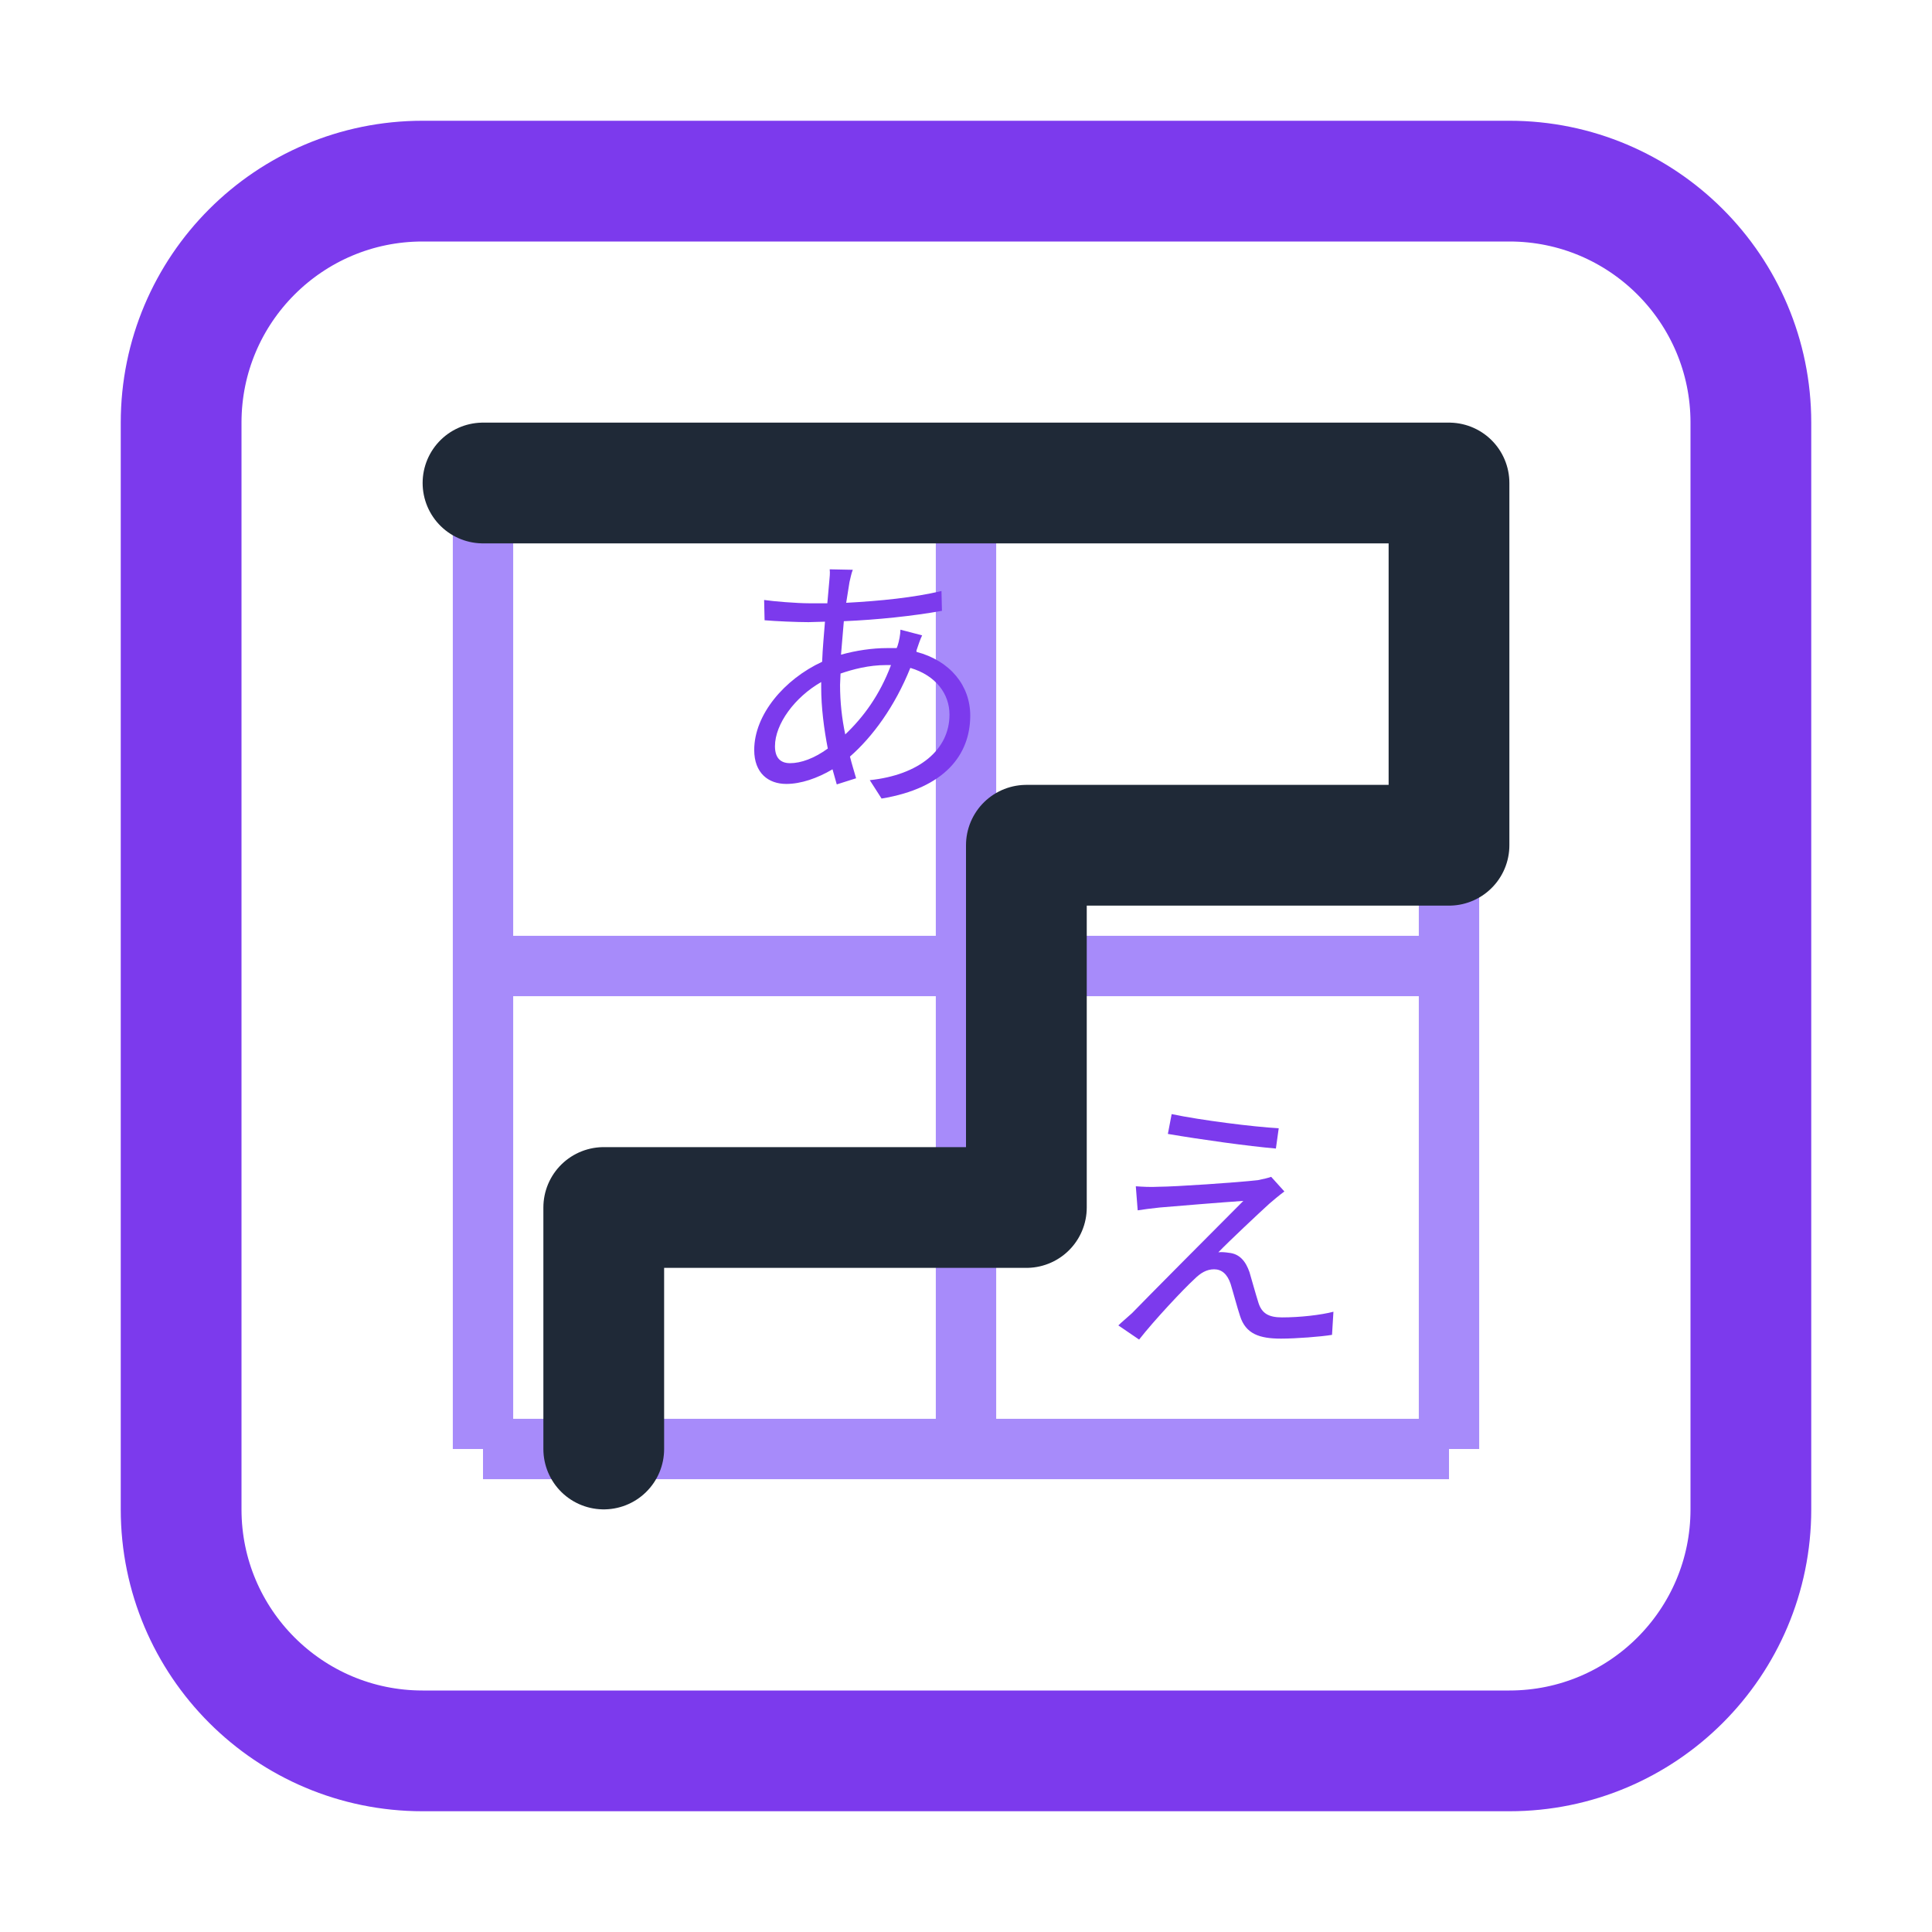
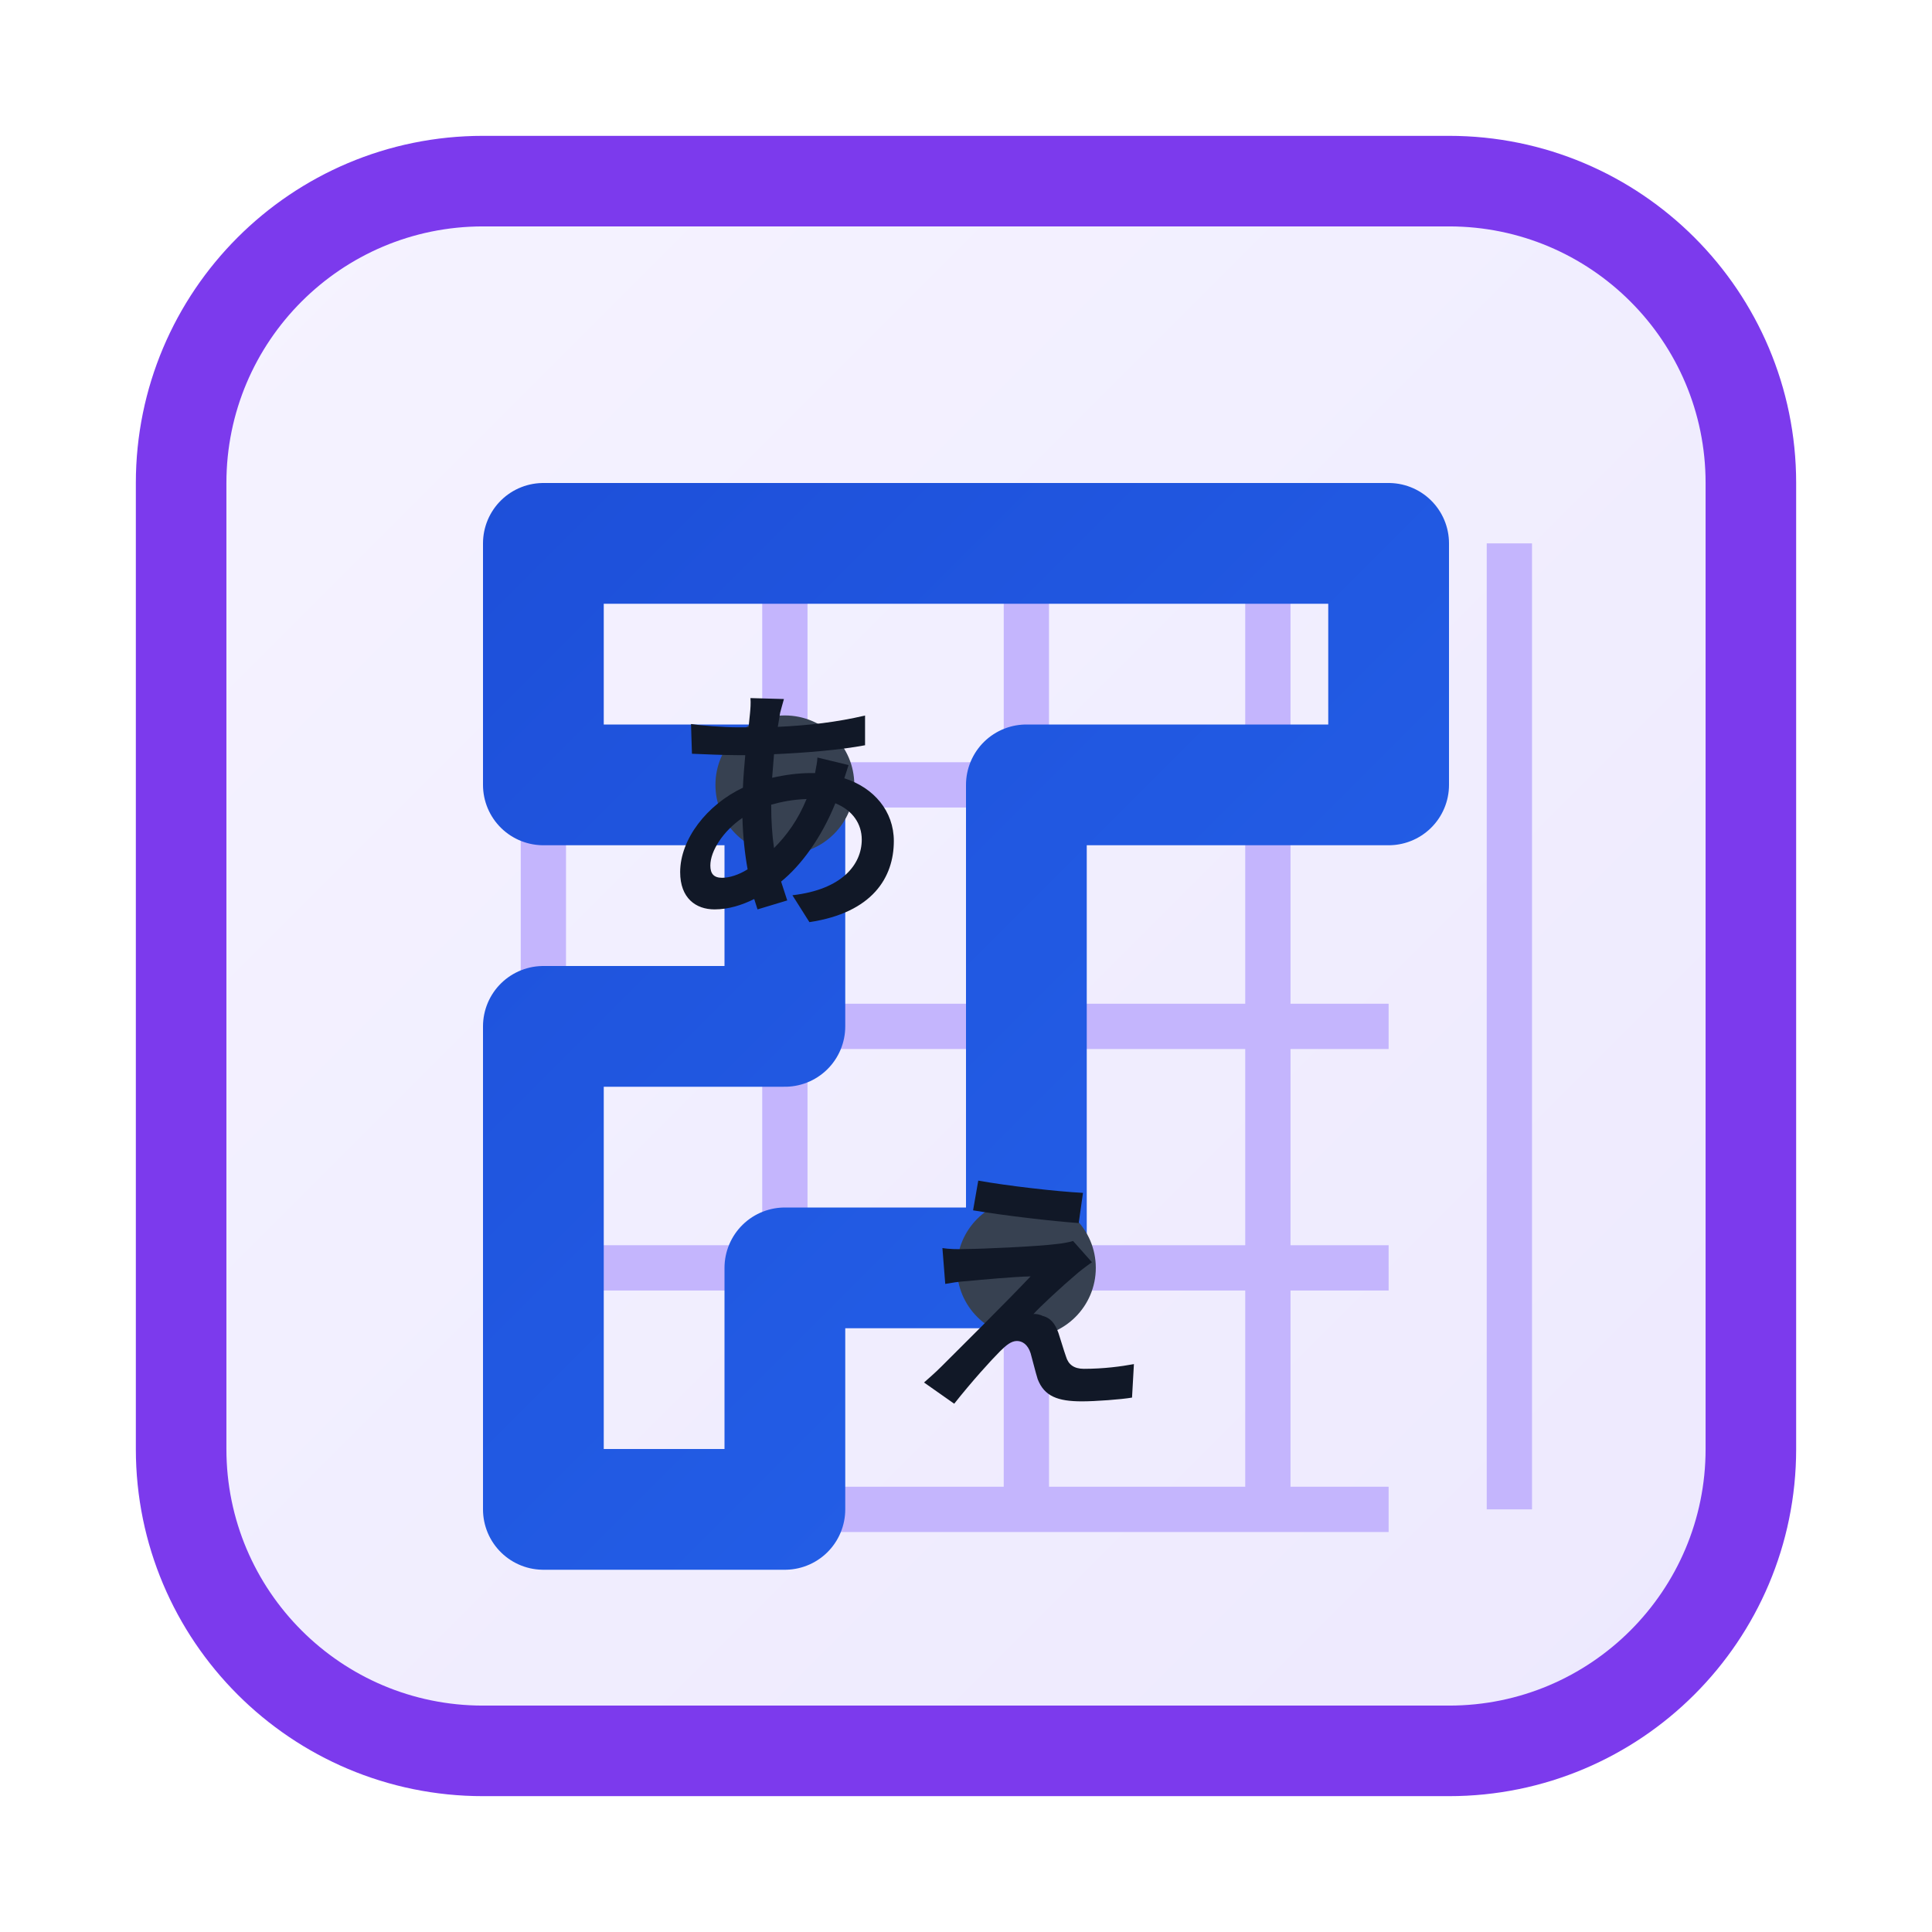
- <svg xmlns="http://www.w3.org/2000/svg" viewBox="0 0 64 64" fill="none">
-   <rect x="6" y="6" width="52" height="52" rx="8" stroke="#7C3AED" stroke-width="4" />
-   <path d="M16 16H48M16 32H48M16 48H48M16 16V48M32 16V48M48 16V48" stroke="#A78BFA" stroke-width="2" />
-   <path d="M16 16L48 16L48 28L34 28L34 40L20 40L20 48" stroke="#1F2937" stroke-width="4" stroke-linecap="round" stroke-linejoin="round" />
-   <text x="24" y="26" font-size="9" fill="#7C3AED">あ</text>
-   <text x="36" y="44" font-size="9" fill="#7C3AED">え</text>
+ <svg xmlns="http://www.w3.org/2000/svg" viewBox="0 0 64 64" fill="none" role="img" aria-label="Kana puzzle icon">
+   <defs>
+     <linearGradient id="kanaBg" x1="8" y1="8" x2="56" y2="56" gradientUnits="userSpaceOnUse">
+       <stop offset="0" stop-color="#F5F3FF" />
+       <stop offset="1" stop-color="#EDE9FE" />
+     </linearGradient>
+     <linearGradient id="kanaLoop" x1="14" y1="14" x2="50" y2="50" gradientUnits="userSpaceOnUse">
+       <stop offset="0" stop-color="#1D4ED8" />
+       <stop offset="1" stop-color="#2563EB" />
+     </linearGradient>
+   </defs>
+   <rect x="6" y="6" width="52" height="52" rx="10" fill="url(#kanaBg)" stroke="#7C3AED" stroke-width="3" />
+   <path d="M18 18H46M18 26H46M18 34H46M18 42H46M18 50H46M18 18V50M26 18V50M34 18V50M42 18V50M50 18V50" stroke="#C4B5FD" stroke-width="1.5" />
+   <path d="M18 18H46V26H34V42H26V50H18V34H26V26H18V18Z" stroke="url(#kanaLoop)" stroke-width="4" stroke-linecap="round" stroke-linejoin="round" />
+   <circle cx="26" cy="26" r="2.3" fill="#374151" />
+   <circle cx="34" cy="42" r="2.3" fill="#374151" />
+   <text x="26" y="30" text-anchor="middle" font-size="8.5" font-weight="700" fill="#111827">あ</text>
+   <text x="34" y="46" text-anchor="middle" font-size="8.5" font-weight="700" fill="#111827">え</text>
</svg>
